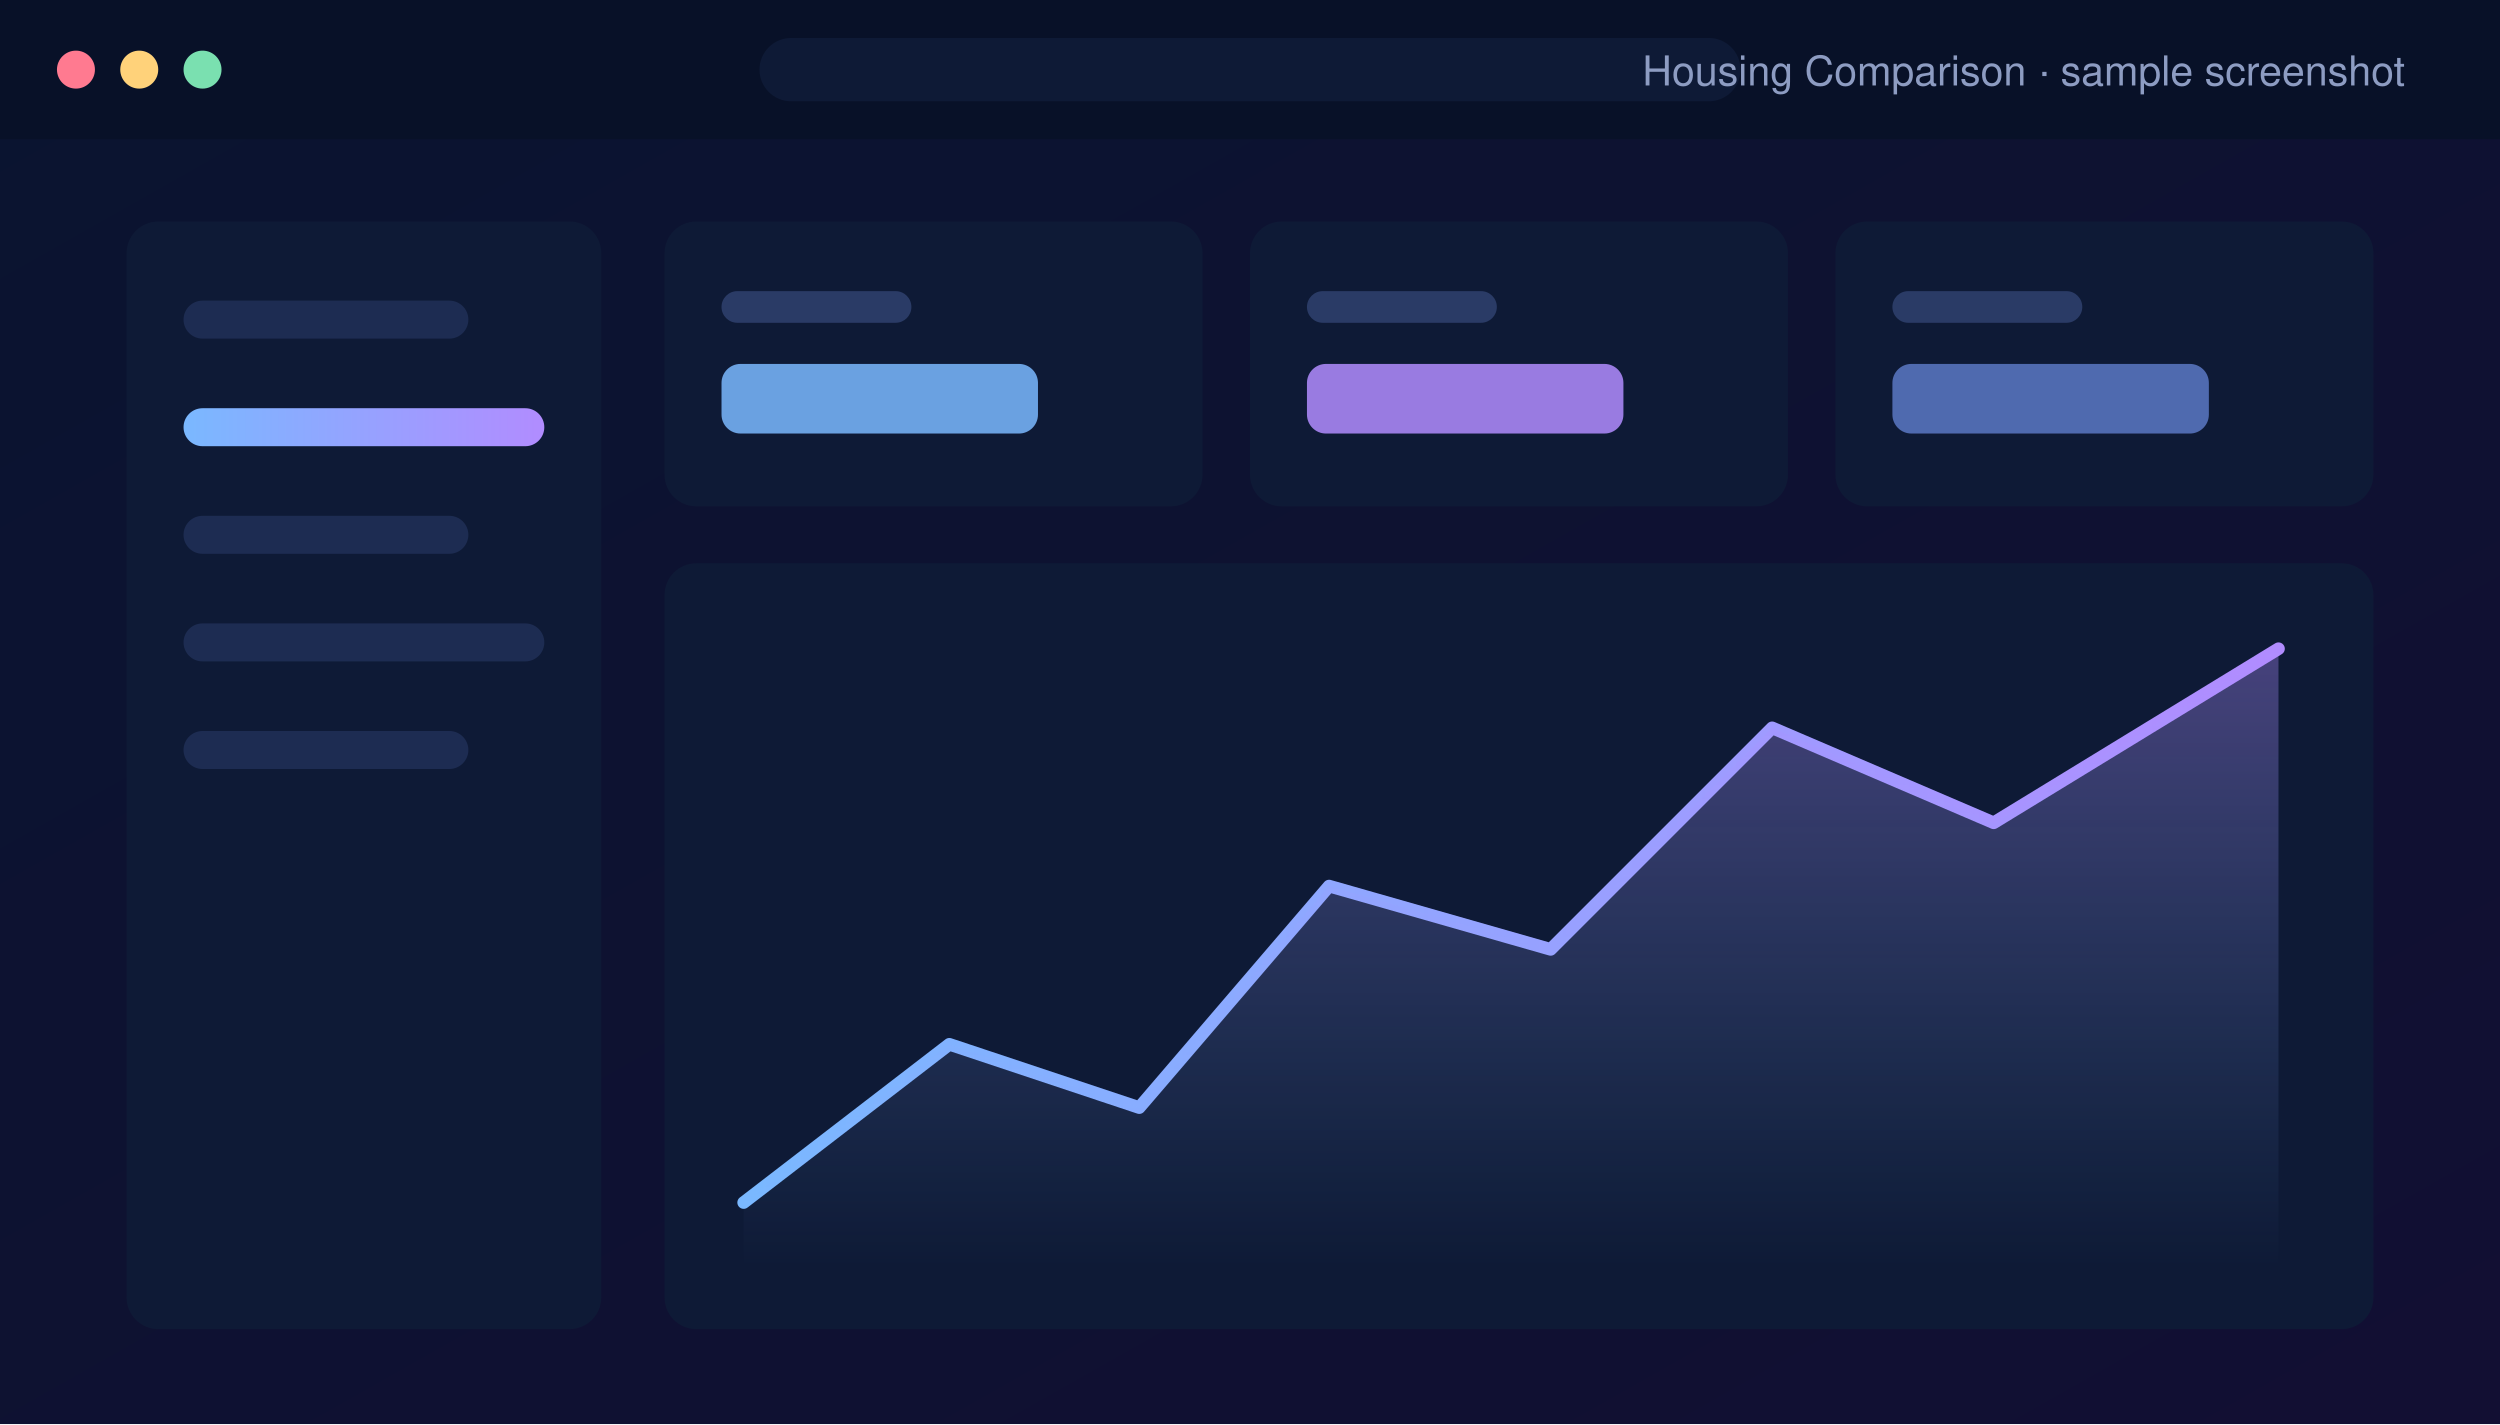
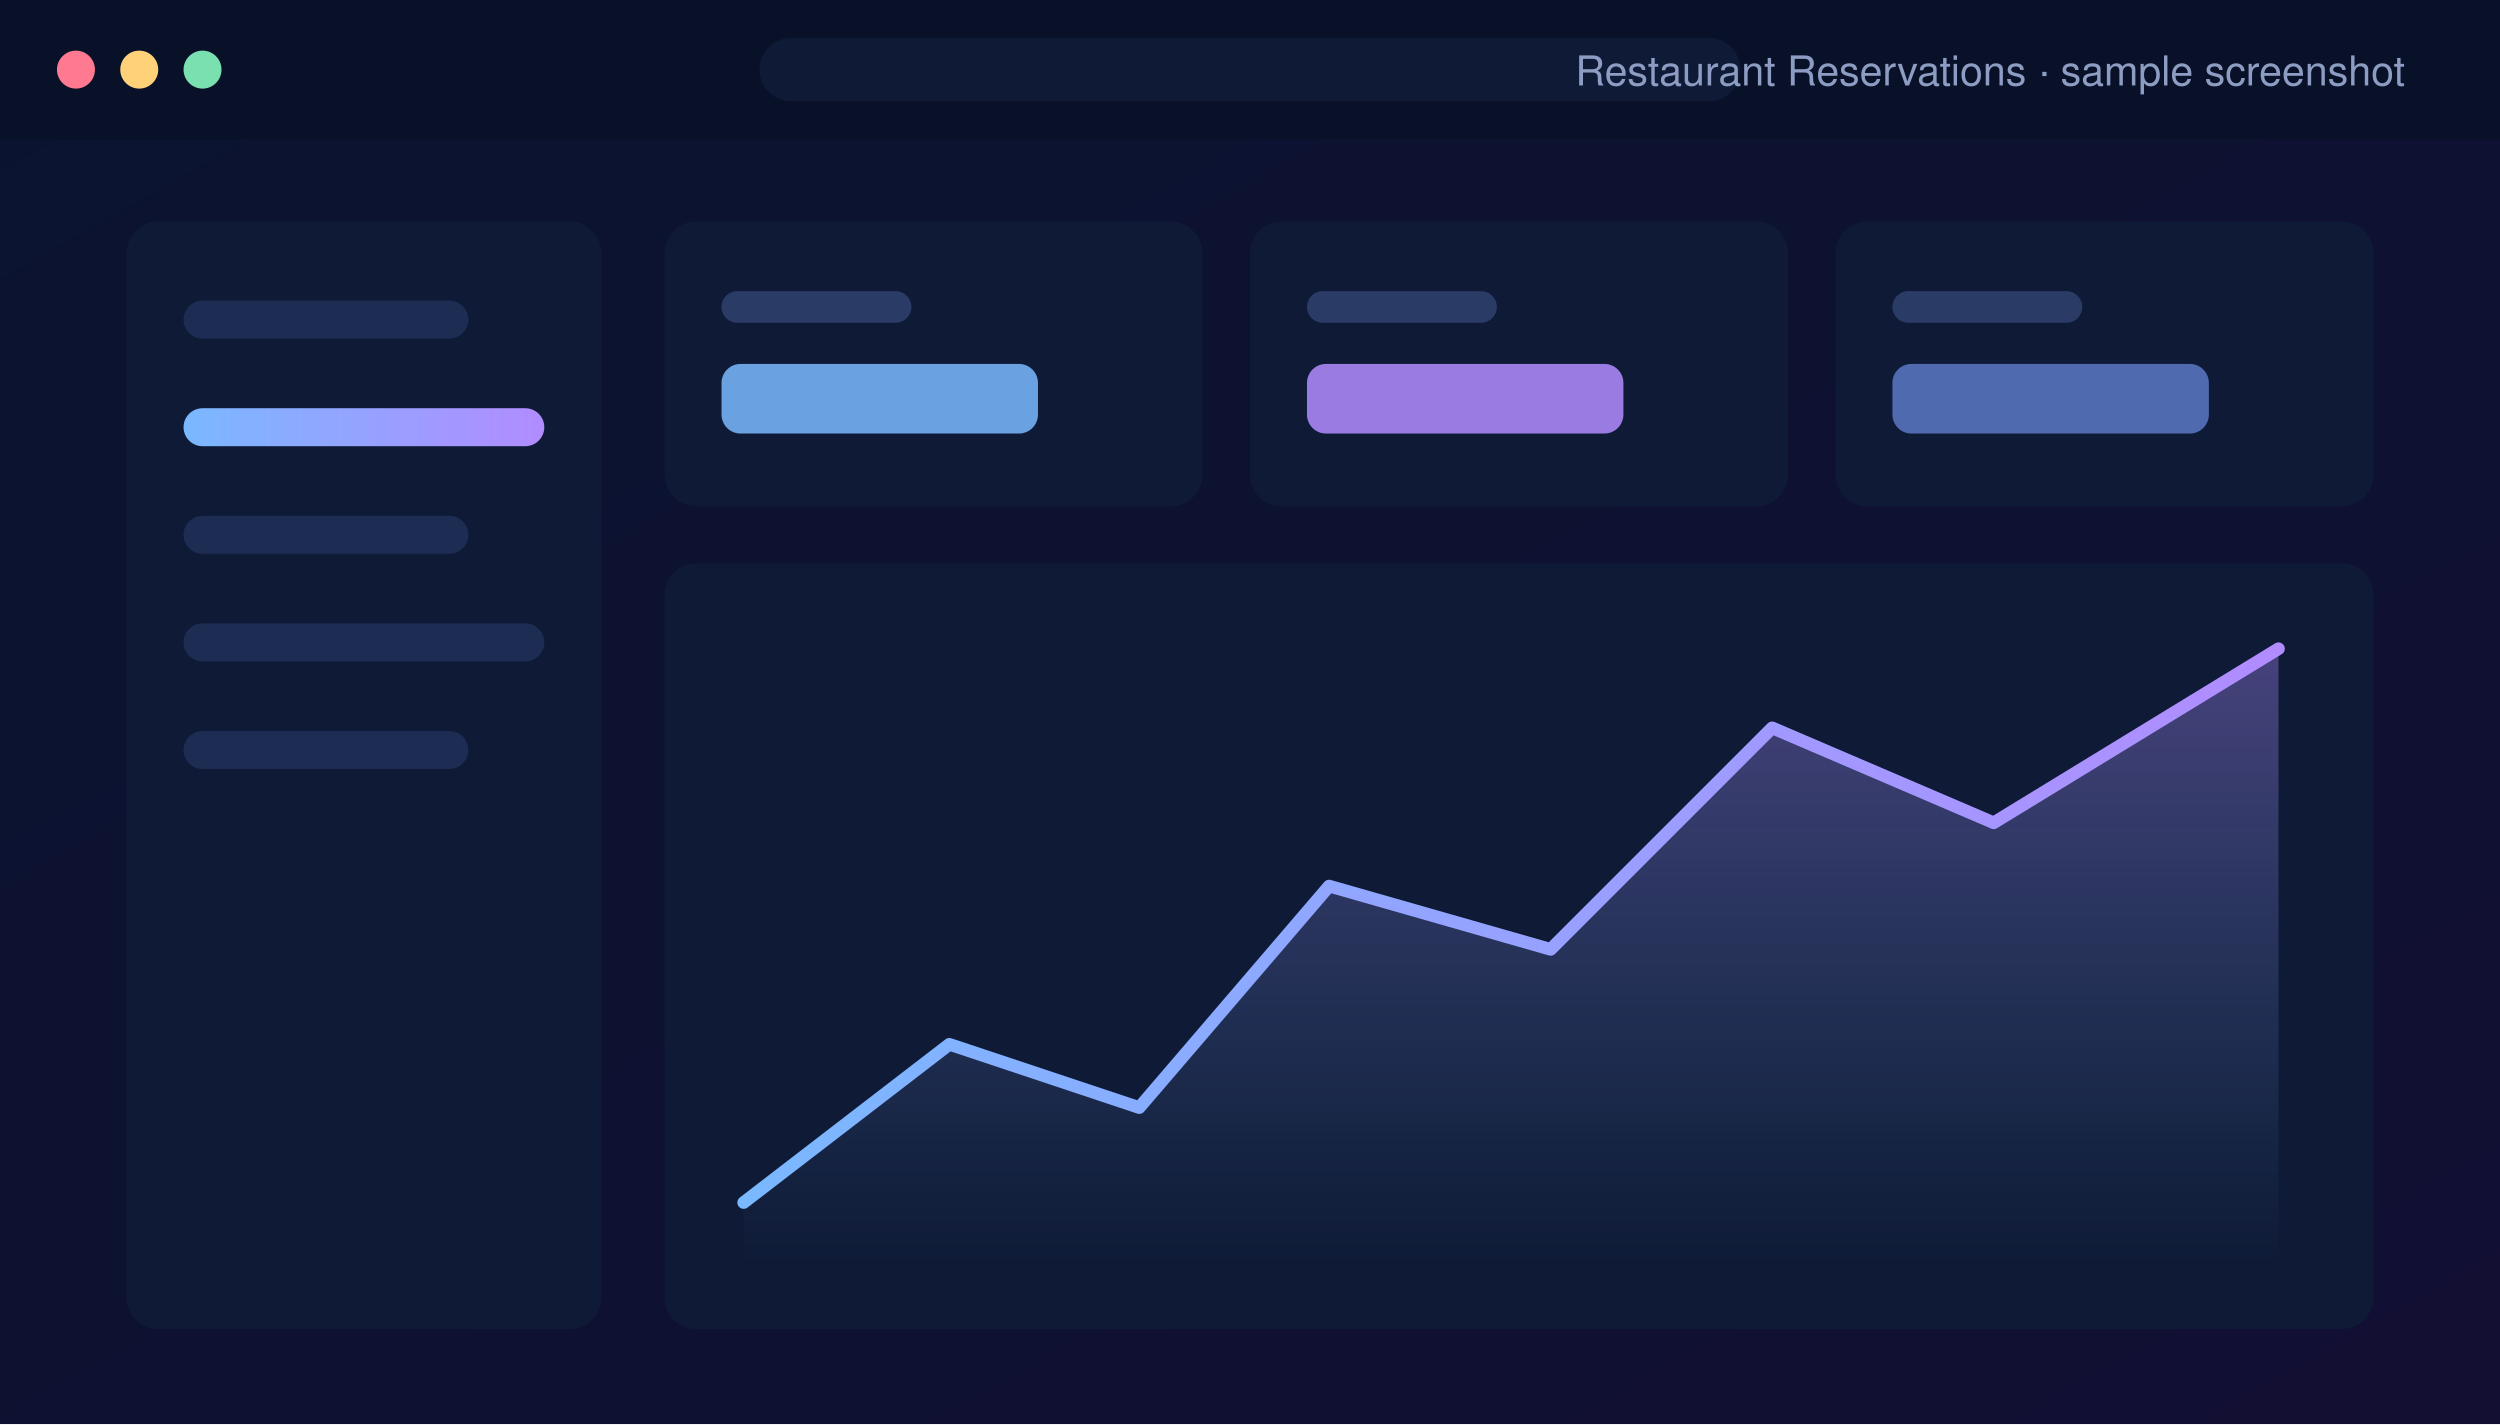
<svg xmlns="http://www.w3.org/2000/svg" viewBox="0 0 790 450" width="790" height="450">
  <defs>
    <linearGradient id="bg" x1="0" y1="0" x2="1" y2="1">
      <stop offset="0" stop-color="#0a1430" />
      <stop offset="1" stop-color="#120f33" />
    </linearGradient>
    <linearGradient id="acc" x1="0" y1="0" x2="1" y2="0">
      <stop offset="0" stop-color="#7ab8ff" />
      <stop offset="1" stop-color="#b18cff" />
    </linearGradient>
    <linearGradient id="accFade" x1="0" y1="0" x2="0" y2="1">
      <stop offset="0" stop-color="#b18cff" stop-opacity="0.35" />
      <stop offset="1" stop-color="#7ab8ff" stop-opacity="0" />
    </linearGradient>
    <linearGradient id="accFade2" x1="0" y1="0" x2="1" y2="1">
      <stop offset="0" stop-color="#3b5fb8" />
      <stop offset="1" stop-color="#6b4fc4" />
    </linearGradient>
  </defs>
  <rect width="790" height="450" fill="url(#bg)" />
  <rect x="0" y="0" width="790" height="44" fill="#081128" />
  <circle cx="24" cy="22" r="6" fill="#ff7a90" />
  <circle cx="44" cy="22" r="6" fill="#ffd27a" />
  <circle cx="64" cy="22" r="6" fill="#7ae0b0" />
  <rect x="240" y="12" width="310" height="20" rx="10" fill="#0e1a36" />
  <rect x="40" y="70" width="150" height="350" rx="10" fill="#0e1a36" />
  <rect x="58" y="95" width="90" height="12" rx="6" fill="#1d2c52" />
  <rect x="58" y="129" width="114" height="12" rx="6" fill="url(#acc)" />
  <rect x="58" y="163" width="90" height="12" rx="6" fill="#1d2c52" />
  <rect x="58" y="197" width="114" height="12" rx="6" fill="#1d2c52" />
  <rect x="58" y="231" width="90" height="12" rx="6" fill="#1d2c52" />
  <rect x="210" y="70" width="170" height="90" rx="10" fill="#0e1a36" />
  <rect x="228" y="92" width="60" height="10" rx="5" fill="#2a3b66" />
  <rect x="228" y="115" width="100" height="22" rx="6" fill="#7ab8ff" opacity="0.85" />
  <rect x="395" y="70" width="170" height="90" rx="10" fill="#0e1a36" />
  <rect x="413" y="92" width="60" height="10" rx="5" fill="#2a3b66" />
  <rect x="413" y="115" width="100" height="22" rx="6" fill="#b18cff" opacity="0.85" />
  <rect x="580" y="70" width="170" height="90" rx="10" fill="#0e1a36" />
  <rect x="598" y="92" width="60" height="10" rx="5" fill="#2a3b66" />
  <rect x="598" y="115" width="100" height="22" rx="6" fill="#5b78c4" opacity="0.85" />
  <rect x="210" y="178" width="540" height="242" rx="10" fill="#0e1a36" />
  <polyline points="235,380 300,330 360,350 420,280 490,300 560,230 630,260 720,205" fill="none" stroke="url(#acc)" stroke-width="4" stroke-linecap="round" stroke-linejoin="round" />
  <polygon points="235,380 300,330 360,350 420,280 490,300 560,230 630,260 720,205 720,400 235,400" fill="url(#accFade)" />
  <g font-family="Segoe UI, Helvetica, Arial, sans-serif" text-anchor="end">
-     <text x="760" y="27" font-size="13" fill="#8d9cc2">Housing Comparison · sample screenshot</text>
+     <text x="760" y="27" font-size="13" fill="#8d9cc2">Restaurant Reservations · sample screenshot</text>
  </g>
</svg>
